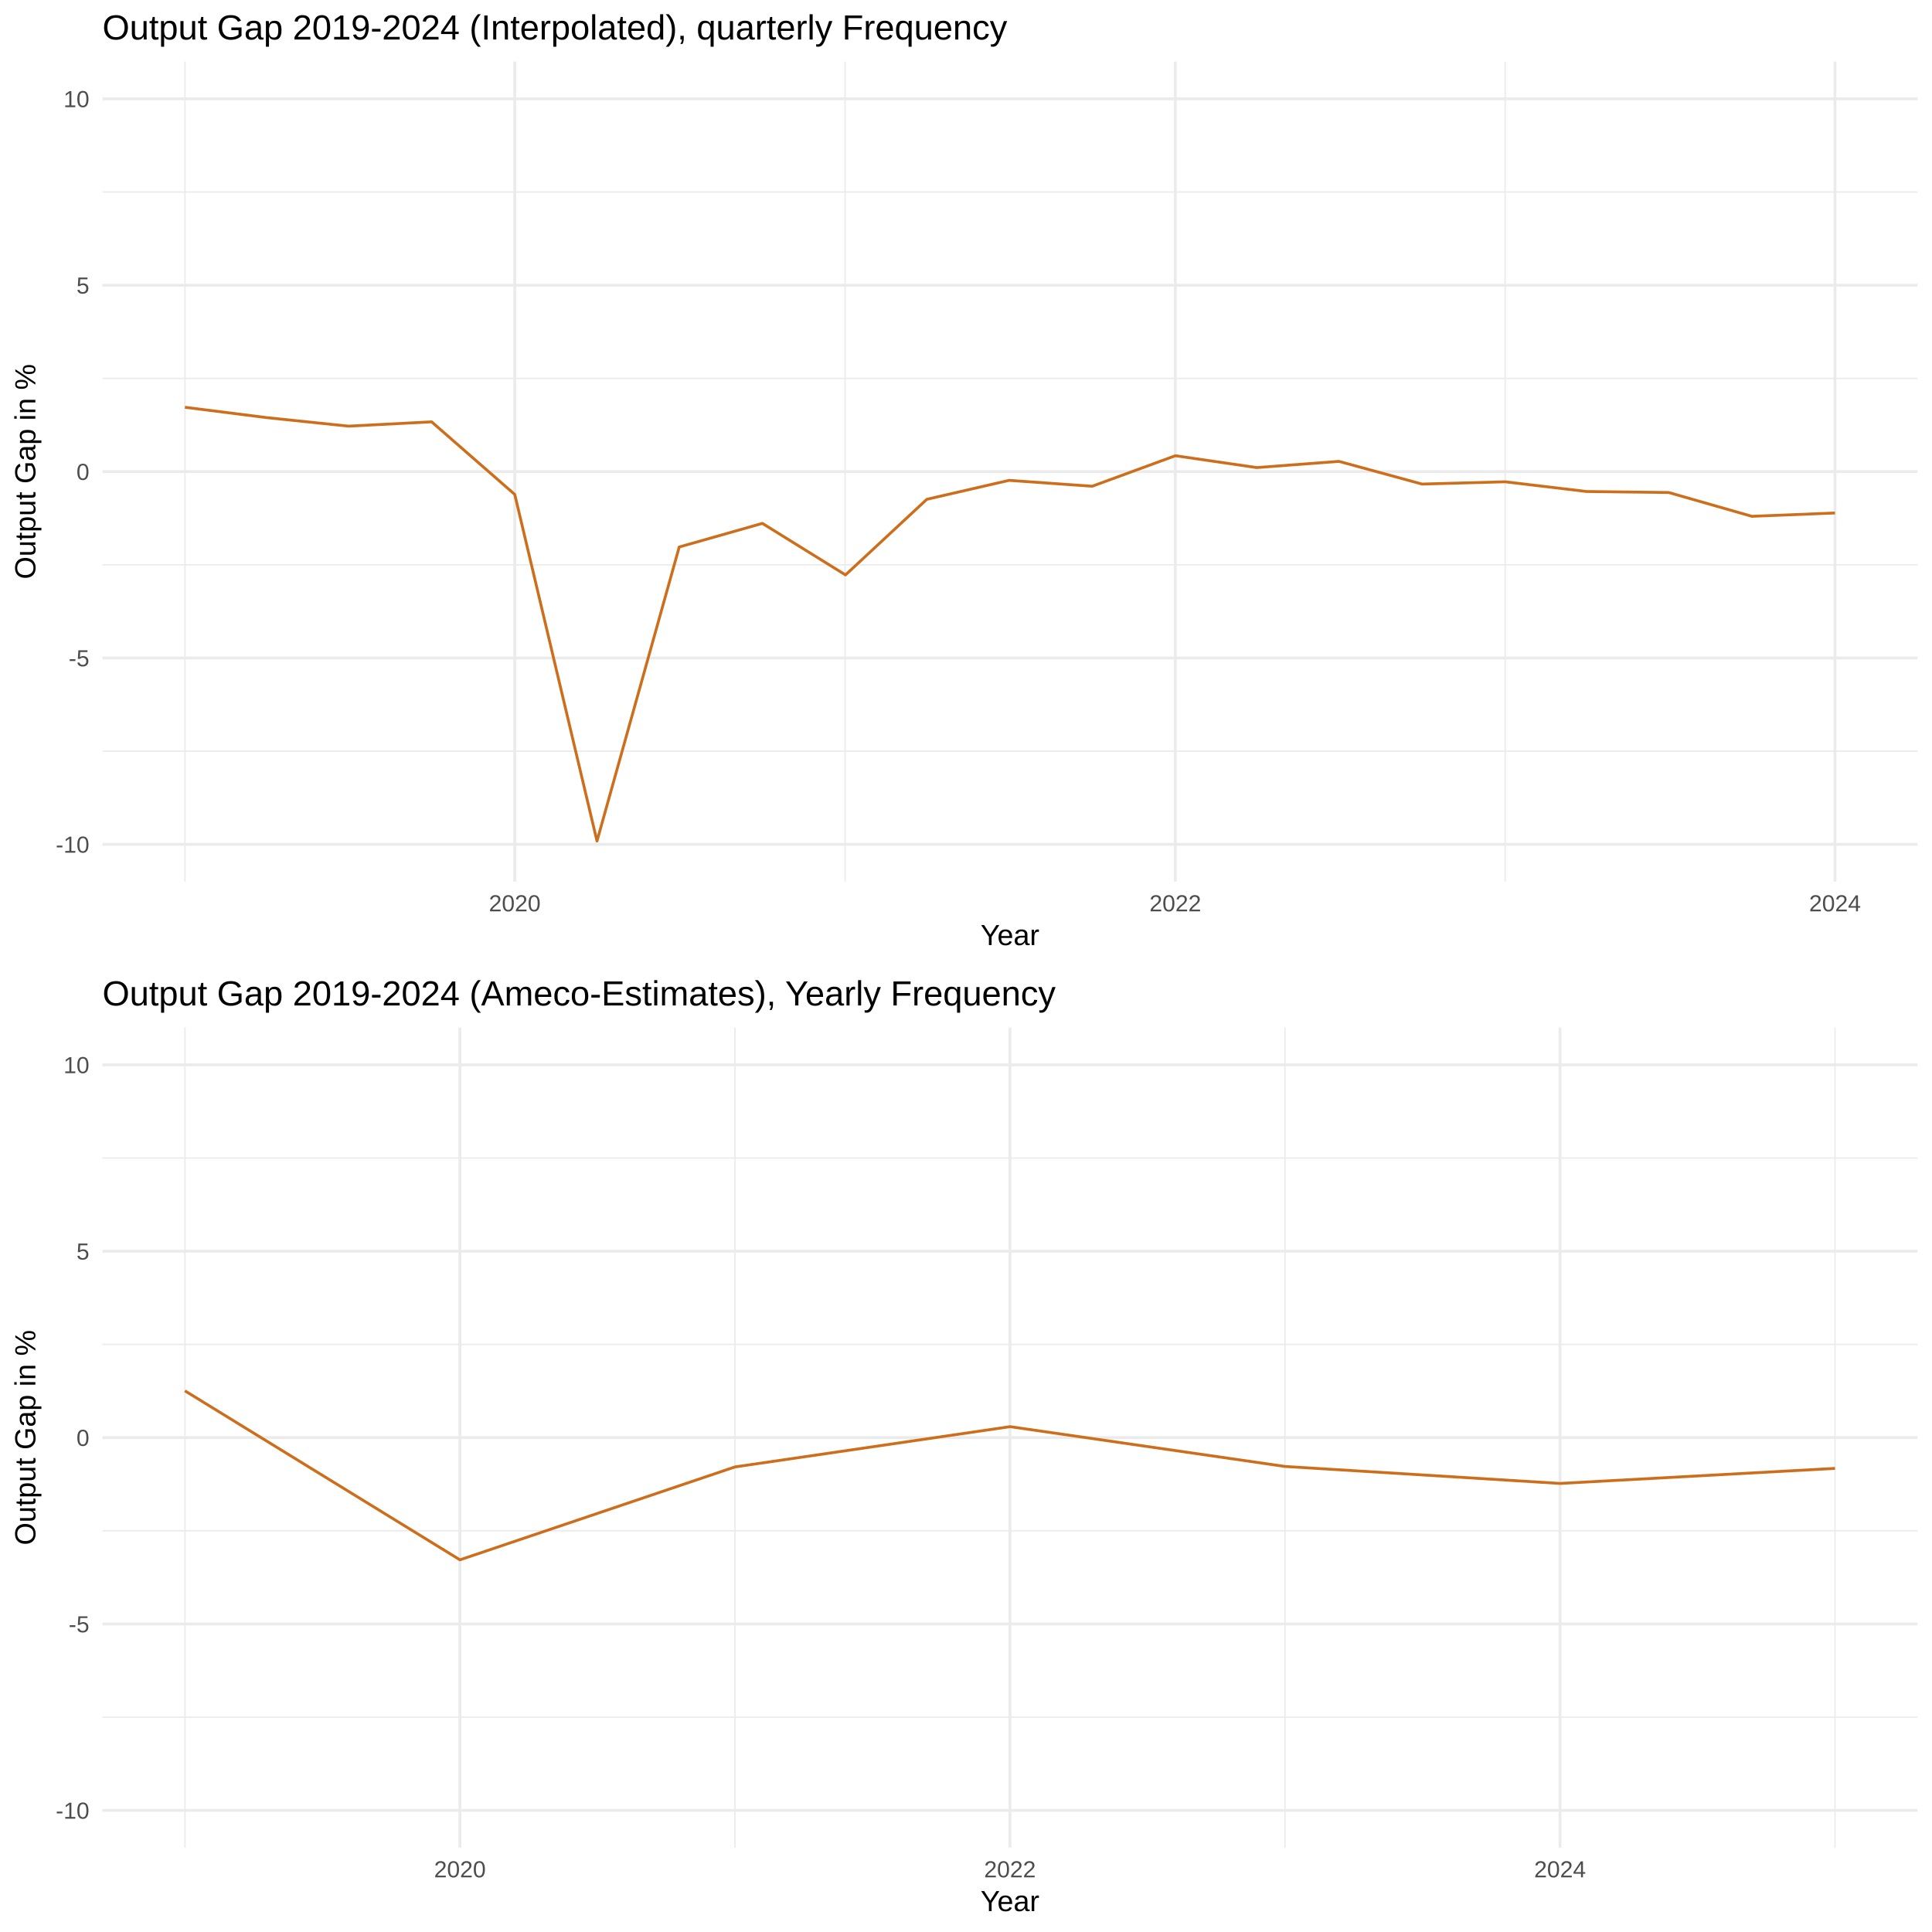
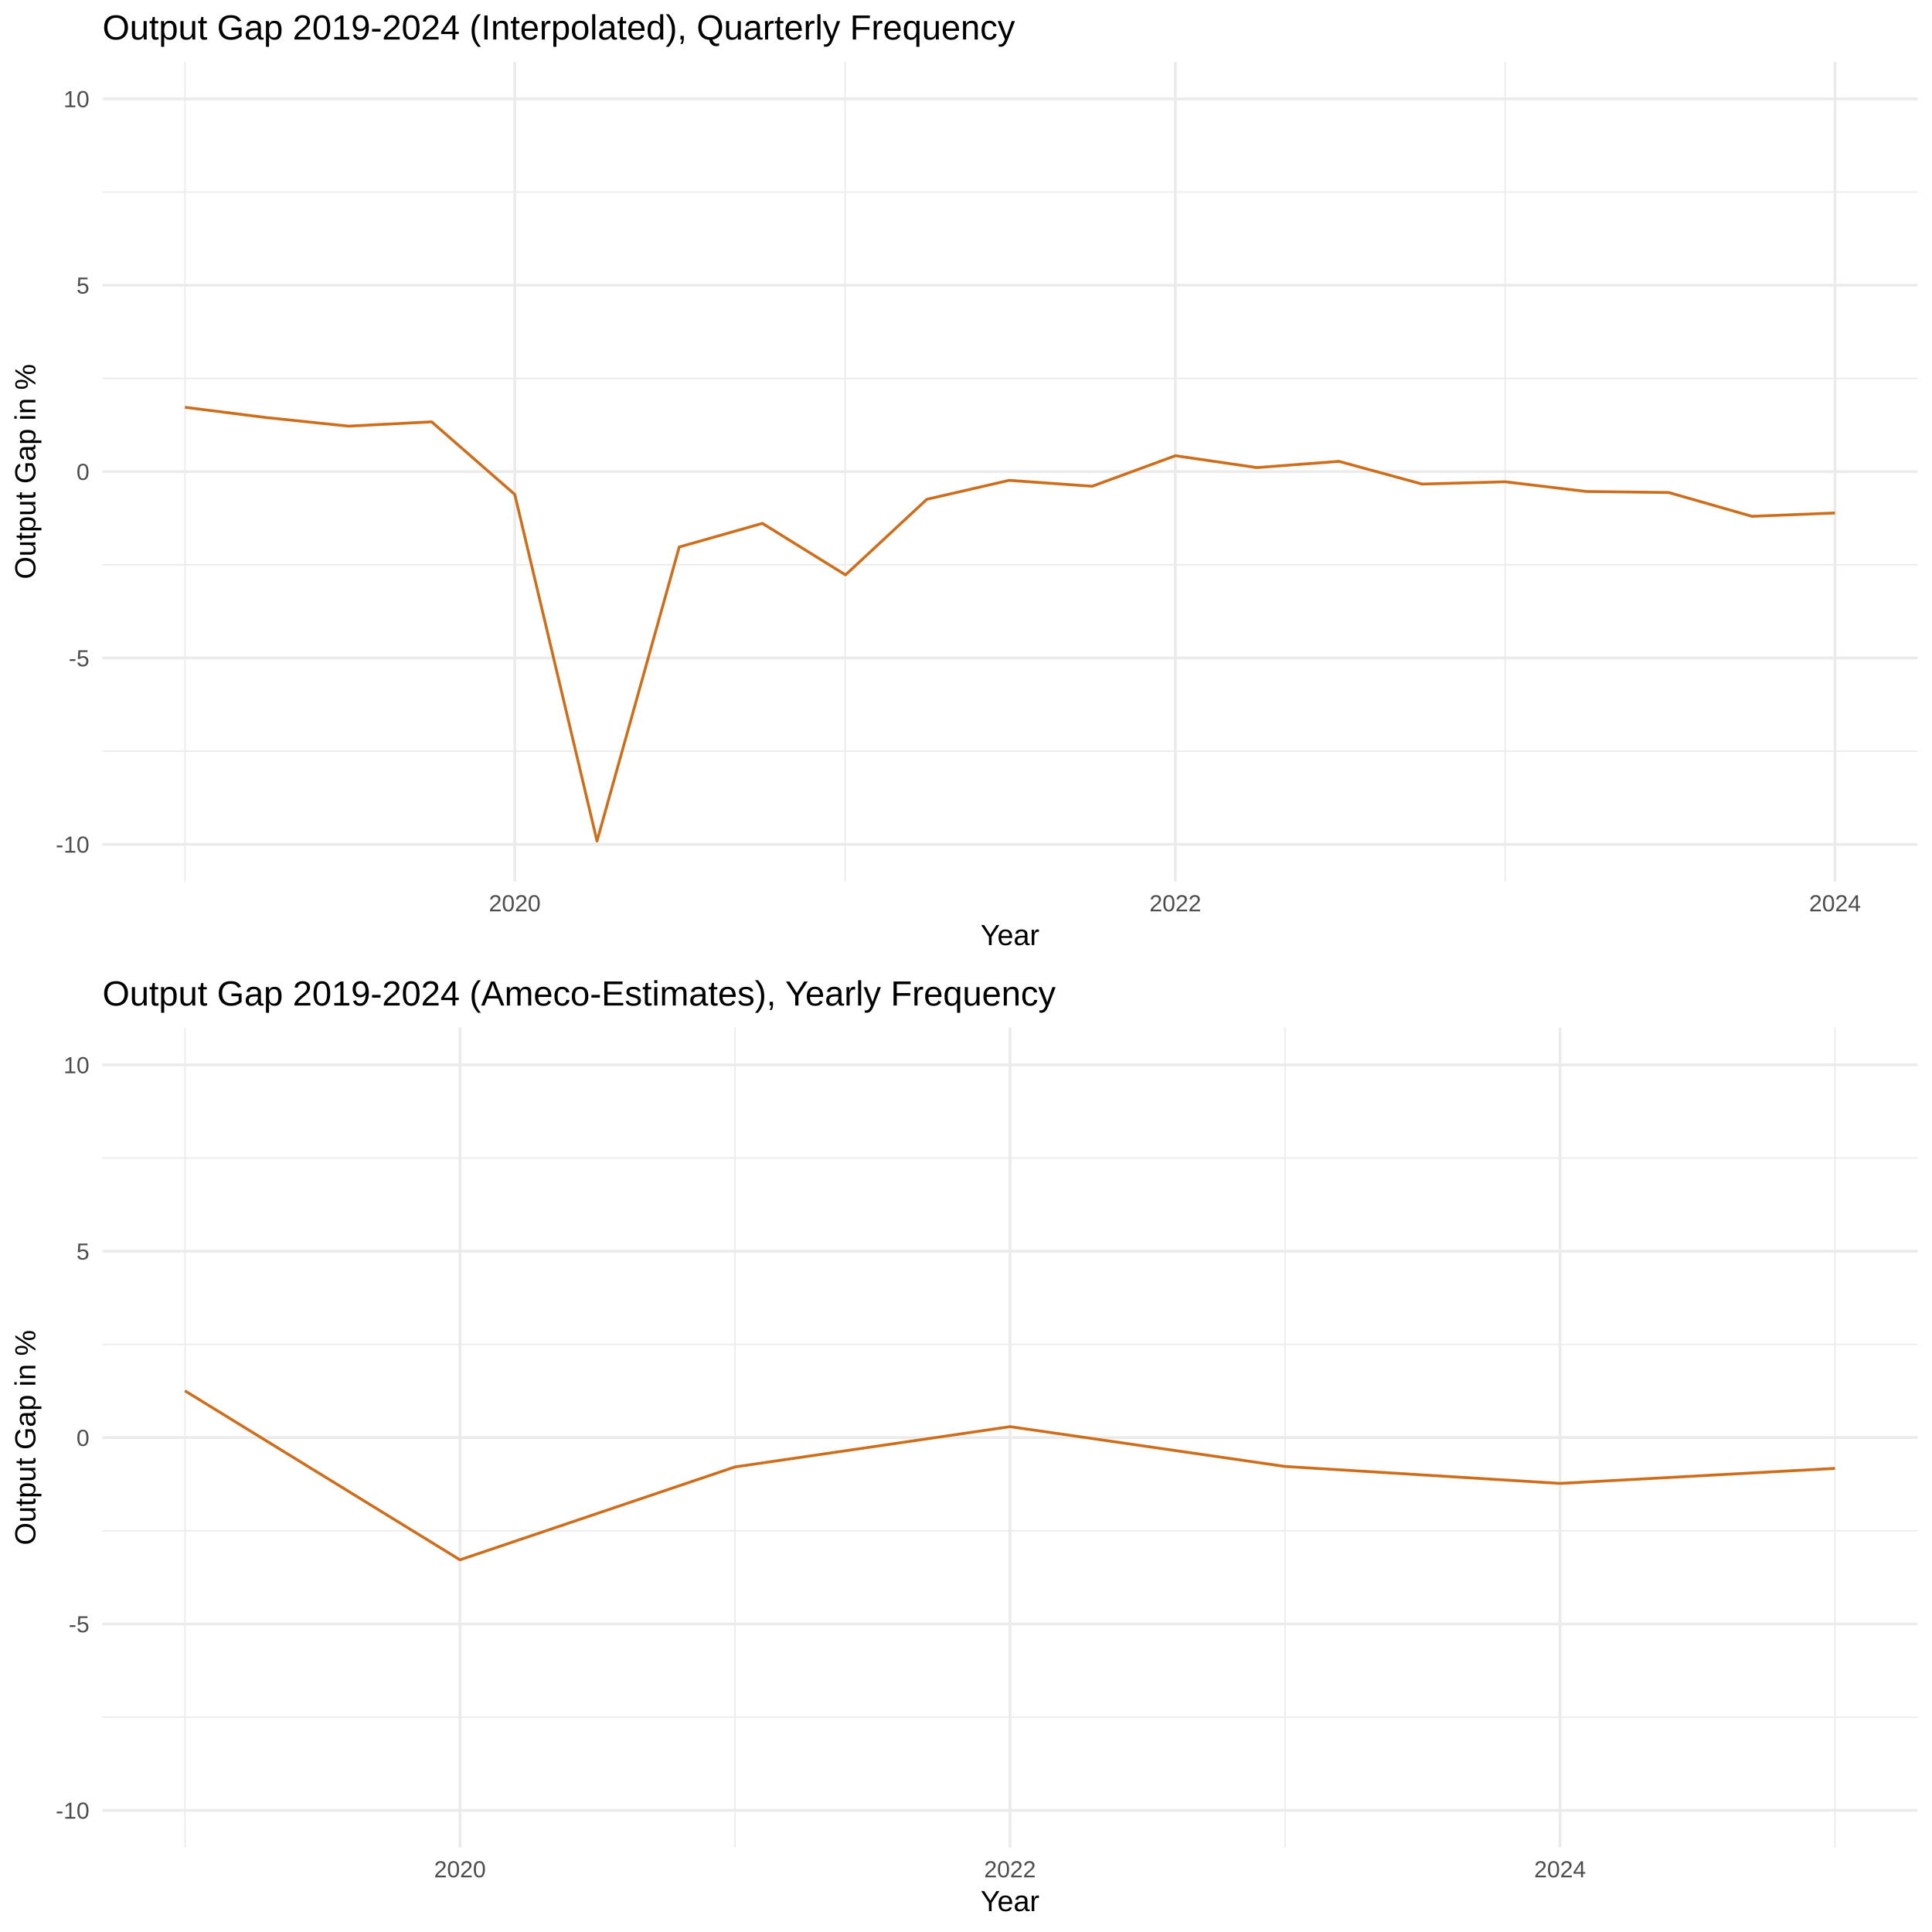
<svg xmlns="http://www.w3.org/2000/svg" class="svglite" width="730.19pt" height="730.19pt" viewBox="0 0 730.19 730.19">
  <defs>
    <style type="text/css">
    .svglite line, .svglite polyline, .svglite polygon, .svglite path, .svglite rect, .svglite circle {
      fill: none;
      stroke: #000000;
      stroke-linecap: round;
      stroke-linejoin: round;
      stroke-miterlimit: 10.00;
    }
    .svglite text {
      white-space: pre;
    }
  </style>
  </defs>
  <rect width="100%" height="100%" style="stroke: none; fill: none;" />
  <defs>
    <clipPath id="cpMC4wMHw3MzAuMTl8MC4wMHw3MzAuMTk=">
      <rect x="0.00" y="0.00" width="730.19" height="730.19" />
    </clipPath>
  </defs>
  <g clip-path="url(#cpMC4wMHw3MzAuMTl8MC4wMHw3MzAuMTk=)">
</g>
  <defs>
    <clipPath id="cpMC4wMHw3MzAuMTl8MC4wMHwzNjUuMTA=">
      <rect x="0.00" y="0.00" width="730.19" height="365.10" />
    </clipPath>
  </defs>
  <g clip-path="url(#cpMC4wMHw3MzAuMTl8MC4wMHwzNjUuMTA=)">
</g>
  <g clip-path="url(#cpMC4wMHw3MzAuMTl8MC4wMHw3MzAuMTk=)">
</g>
  <defs>
-     <clipPath id="cpMzguNzF8NzI0LjcyfDIzLjI3fDMzMy4yMQ==">
-       <rect x="38.71" y="23.27" width="686.00" height="309.94" />
+     <clipPath id="cpMzguNzN8NzI0LjcyfDIzLjI4fDMzMy4xOQ==">
+       <rect x="38.73" y="23.28" width="685.99" height="309.91" />
    </clipPath>
  </defs>
-   <g clip-path="url(#cpMzguNzF8NzI0LjcyfDIzLjI3fDMzMy4yMQ==)">
-     <polyline points="38.71,283.90 724.72,283.90 " style="stroke-width: 0.53; stroke: #EBEBEB; stroke-linecap: butt;" />
-     <polyline points="38.71,213.46 724.72,213.46 " style="stroke-width: 0.53; stroke: #EBEBEB; stroke-linecap: butt;" />
-     <polyline points="38.71,143.02 724.72,143.02 " style="stroke-width: 0.53; stroke: #EBEBEB; stroke-linecap: butt;" />
-     <polyline points="38.71,72.57 724.72,72.57 " style="stroke-width: 0.53; stroke: #EBEBEB; stroke-linecap: butt;" />
-     <polyline points="69.89,333.21 69.89,23.27 " style="stroke-width: 0.53; stroke: #EBEBEB; stroke-linecap: butt;" />
-     <polyline points="319.38,333.21 319.38,23.27 " style="stroke-width: 0.53; stroke: #EBEBEB; stroke-linecap: butt;" />
-     <polyline points="568.87,333.21 568.87,23.27 " style="stroke-width: 0.53; stroke: #EBEBEB; stroke-linecap: butt;" />
-     <polyline points="38.71,319.12 724.72,319.12 " style="stroke-width: 1.07; stroke: #EBEBEB; stroke-linecap: butt;" />
-     <polyline points="38.71,248.68 724.72,248.68 " style="stroke-width: 1.07; stroke: #EBEBEB; stroke-linecap: butt;" />
-     <polyline points="38.71,178.24 724.72,178.24 " style="stroke-width: 1.07; stroke: #EBEBEB; stroke-linecap: butt;" />
-     <polyline points="38.71,107.80 724.72,107.80 " style="stroke-width: 1.07; stroke: #EBEBEB; stroke-linecap: butt;" />
-     <polyline points="38.71,37.35 724.72,37.35 " style="stroke-width: 1.07; stroke: #EBEBEB; stroke-linecap: butt;" />
-     <polyline points="194.55,333.21 194.55,23.27 " style="stroke-width: 1.07; stroke: #EBEBEB; stroke-linecap: butt;" />
-     <polyline points="444.21,333.21 444.21,23.27 " style="stroke-width: 1.07; stroke: #EBEBEB; stroke-linecap: butt;" />
-     <polyline points="693.53,333.21 693.53,23.27 " style="stroke-width: 1.07; stroke: #EBEBEB; stroke-linecap: butt;" />
-     <polyline points="69.89,153.93 100.63,157.82 131.71,161.06 163.13,159.43 194.55,186.87 225.63,317.88 256.71,206.73 288.13,197.81 319.55,217.29 350.29,188.71 381.37,181.55 412.79,183.77 444.21,172.24 474.95,176.72 506.03,174.37 537.45,182.95 568.87,182.09 599.61,185.76 630.69,186.14 662.11,195.14 693.53,193.88 " style="stroke-width: 1.07; stroke: #CC6E1B; stroke-linecap: butt;" />
+   <g clip-path="url(#cpMzguNzN8NzI0LjcyfDIzLjI4fDMzMy4xOQ==)">
+     <polyline points="38.73,283.89 724.72,283.89 " style="stroke-width: 0.53; stroke: #EBEBEB; stroke-linecap: butt;" />
+     <polyline points="38.73,213.45 724.72,213.45 " style="stroke-width: 0.53; stroke: #EBEBEB; stroke-linecap: butt;" />
+     <polyline points="38.73,143.02 724.72,143.02 " style="stroke-width: 0.53; stroke: #EBEBEB; stroke-linecap: butt;" />
+     <polyline points="38.73,72.58 724.72,72.58 " style="stroke-width: 0.53; stroke: #EBEBEB; stroke-linecap: butt;" />
+     <polyline points="69.91,333.19 69.91,23.28 " style="stroke-width: 0.53; stroke: #EBEBEB; stroke-linecap: butt;" />
+     <polyline points="319.39,333.19 319.39,23.28 " style="stroke-width: 0.53; stroke: #EBEBEB; stroke-linecap: butt;" />
+     <polyline points="568.88,333.19 568.88,23.28 " style="stroke-width: 0.53; stroke: #EBEBEB; stroke-linecap: butt;" />
+     <polyline points="38.73,319.11 724.72,319.11 " style="stroke-width: 1.07; stroke: #EBEBEB; stroke-linecap: butt;" />
+     <polyline points="38.73,248.67 724.72,248.67 " style="stroke-width: 1.07; stroke: #EBEBEB; stroke-linecap: butt;" />
+     <polyline points="38.73,178.24 724.72,178.24 " style="stroke-width: 1.07; stroke: #EBEBEB; stroke-linecap: butt;" />
+     <polyline points="38.73,107.80 724.72,107.80 " style="stroke-width: 1.07; stroke: #EBEBEB; stroke-linecap: butt;" />
+     <polyline points="38.73,37.37 724.72,37.37 " style="stroke-width: 1.07; stroke: #EBEBEB; stroke-linecap: butt;" />
+     <polyline points="194.56,333.19 194.56,23.28 " style="stroke-width: 1.07; stroke: #EBEBEB; stroke-linecap: butt;" />
+     <polyline points="444.22,333.19 444.22,23.28 " style="stroke-width: 1.07; stroke: #EBEBEB; stroke-linecap: butt;" />
+     <polyline points="693.53,333.19 693.53,23.28 " style="stroke-width: 1.07; stroke: #EBEBEB; stroke-linecap: butt;" />
+     <polyline points="69.91,153.94 100.64,157.82 131.72,161.06 163.14,159.43 194.56,186.87 225.64,317.87 256.72,206.73 288.14,197.81 319.56,217.28 350.30,188.71 381.38,181.55 412.80,183.77 444.22,172.24 474.96,176.72 506.04,174.37 537.46,182.95 568.88,182.09 599.61,185.76 630.69,186.14 662.11,195.14 693.53,193.88 " style="stroke-width: 1.07; stroke: #CC6E1B; stroke-linecap: butt;" />
  </g>
  <g clip-path="url(#cpMC4wMHw3MzAuMTl8MC4wMHw3MzAuMTk=)">
-     <text x="33.78" y="322.27" text-anchor="end" style="font-size: 8.80px;fill: #4D4D4D; font-family: &quot;Arial&quot;;" textLength="12.72px" lengthAdjust="spacingAndGlyphs">-10</text>
-     <text x="33.78" y="251.83" text-anchor="end" style="font-size: 8.80px;fill: #4D4D4D; font-family: &quot;Arial&quot;;" textLength="7.83px" lengthAdjust="spacingAndGlyphs">-5</text>
-     <text x="33.78" y="181.39" text-anchor="end" style="font-size: 8.80px;fill: #4D4D4D; font-family: &quot;Arial&quot;;" textLength="4.90px" lengthAdjust="spacingAndGlyphs">0</text>
-     <text x="33.78" y="110.95" text-anchor="end" style="font-size: 8.80px;fill: #4D4D4D; font-family: &quot;Arial&quot;;" textLength="4.90px" lengthAdjust="spacingAndGlyphs">5</text>
-     <text x="33.78" y="40.50" text-anchor="end" style="font-size: 8.80px;fill: #4D4D4D; font-family: &quot;Arial&quot;;" textLength="9.79px" lengthAdjust="spacingAndGlyphs">10</text>
-     <text x="194.55" y="344.44" text-anchor="middle" style="font-size: 8.80px;fill: #4D4D4D; font-family: &quot;Arial&quot;;" textLength="19.58px" lengthAdjust="spacingAndGlyphs">2020</text>
-     <text x="444.21" y="344.44" text-anchor="middle" style="font-size: 8.80px;fill: #4D4D4D; font-family: &quot;Arial&quot;;" textLength="19.58px" lengthAdjust="spacingAndGlyphs">2022</text>
-     <text x="693.53" y="344.44" text-anchor="middle" style="font-size: 8.80px;fill: #4D4D4D; font-family: &quot;Arial&quot;;" textLength="19.58px" lengthAdjust="spacingAndGlyphs">2024</text>
-     <text x="381.71" y="357.20" text-anchor="middle" style="font-size: 11.00px; font-family: &quot;Arial&quot;;" textLength="22.23px" lengthAdjust="spacingAndGlyphs">Year</text>
-     <text transform="translate(13.36,178.24) rotate(-90)" text-anchor="middle" style="font-size: 11.00px; font-family: &quot;Arial&quot;;" textLength="81.37px" lengthAdjust="spacingAndGlyphs">Output Gap in %</text>
-     <text x="38.71" y="14.93" style="font-size: 13.20px; font-family: &quot;Arial&quot;;" textLength="341.71px" lengthAdjust="spacingAndGlyphs">Output Gap 2019-2024 (Interpolated), quarterly Frequency</text>
+     <text x="33.79" y="322.26" text-anchor="end" style="font-size: 8.80px;fill: #4D4D4D; font-family: &quot;Arial&quot;;" textLength="12.72px" lengthAdjust="spacingAndGlyphs">-10</text>
+     <text x="33.79" y="251.83" text-anchor="end" style="font-size: 8.80px;fill: #4D4D4D; font-family: &quot;Arial&quot;;" textLength="7.83px" lengthAdjust="spacingAndGlyphs">-5</text>
+     <text x="33.79" y="181.39" text-anchor="end" style="font-size: 8.80px;fill: #4D4D4D; font-family: &quot;Arial&quot;;" textLength="4.90px" lengthAdjust="spacingAndGlyphs">0</text>
+     <text x="33.79" y="110.96" text-anchor="end" style="font-size: 8.80px;fill: #4D4D4D; font-family: &quot;Arial&quot;;" textLength="4.90px" lengthAdjust="spacingAndGlyphs">5</text>
+     <text x="33.79" y="40.52" text-anchor="end" style="font-size: 8.80px;fill: #4D4D4D; font-family: &quot;Arial&quot;;" textLength="9.79px" lengthAdjust="spacingAndGlyphs">10</text>
+     <text x="194.56" y="344.43" text-anchor="middle" style="font-size: 8.80px;fill: #4D4D4D; font-family: &quot;Arial&quot;;" textLength="19.58px" lengthAdjust="spacingAndGlyphs">2020</text>
+     <text x="444.22" y="344.43" text-anchor="middle" style="font-size: 8.80px;fill: #4D4D4D; font-family: &quot;Arial&quot;;" textLength="19.58px" lengthAdjust="spacingAndGlyphs">2022</text>
+     <text x="693.53" y="344.43" text-anchor="middle" style="font-size: 8.80px;fill: #4D4D4D; font-family: &quot;Arial&quot;;" textLength="19.58px" lengthAdjust="spacingAndGlyphs">2024</text>
+     <text x="381.72" y="357.20" text-anchor="middle" style="font-size: 11.00px; font-family: &quot;Arial&quot;;" textLength="23.24px" lengthAdjust="spacingAndGlyphs">Year</text>
+     <text transform="translate(13.37,178.24) rotate(-90)" text-anchor="middle" style="font-size: 11.00px; font-family: &quot;Arial&quot;;" textLength="81.31px" lengthAdjust="spacingAndGlyphs">Output Gap in %</text>
+     <text x="38.73" y="14.94" style="font-size: 13.20px; font-family: &quot;Arial&quot;;" textLength="344.64px" lengthAdjust="spacingAndGlyphs">Output Gap 2019-2024 (Interpolated), Quarterly Frequency</text>
  </g>
  <defs>
    <clipPath id="cpMC4wMHw3MzAuMTl8MzY1LjEwfDczMC4xOQ==">
      <rect x="0.00" y="365.10" width="730.19" height="365.10" />
    </clipPath>
  </defs>
  <g clip-path="url(#cpMC4wMHw3MzAuMTl8MzY1LjEwfDczMC4xOQ==)">
</g>
  <g clip-path="url(#cpMC4wMHw3MzAuMTl8MC4wMHw3MzAuMTk=)">
</g>
  <defs>
-     <clipPath id="cpMzguNzF8NzI0LjcyfDM4OC4zNnw2OTguMzE=">
-       <rect x="38.71" y="388.36" width="686.00" height="309.94" />
+     <clipPath id="cpMzguNzN8NzI0LjcyfDM4OC4zOHw2OTguMjk=">
+       <rect x="38.73" y="388.38" width="685.99" height="309.91" />
    </clipPath>
  </defs>
-   <g clip-path="url(#cpMzguNzF8NzI0LjcyfDM4OC4zNnw2OTguMzE=)">
-     <polyline points="38.71,649.00 724.72,649.00 " style="stroke-width: 0.53; stroke: #EBEBEB; stroke-linecap: butt;" />
-     <polyline points="38.71,578.55 724.72,578.55 " style="stroke-width: 0.53; stroke: #EBEBEB; stroke-linecap: butt;" />
-     <polyline points="38.71,508.11 724.72,508.11 " style="stroke-width: 0.53; stroke: #EBEBEB; stroke-linecap: butt;" />
-     <polyline points="38.71,437.67 724.72,437.67 " style="stroke-width: 0.53; stroke: #EBEBEB; stroke-linecap: butt;" />
-     <polyline points="69.89,698.31 69.89,388.36 " style="stroke-width: 0.53; stroke: #EBEBEB; stroke-linecap: butt;" />
-     <polyline points="277.77,698.31 277.77,388.36 " style="stroke-width: 0.53; stroke: #EBEBEB; stroke-linecap: butt;" />
-     <polyline points="485.65,698.31 485.65,388.36 " style="stroke-width: 0.53; stroke: #EBEBEB; stroke-linecap: butt;" />
-     <polyline points="693.53,698.31 693.53,388.36 " style="stroke-width: 0.53; stroke: #EBEBEB; stroke-linecap: butt;" />
-     <polyline points="38.71,684.22 724.72,684.22 " style="stroke-width: 1.07; stroke: #EBEBEB; stroke-linecap: butt;" />
-     <polyline points="38.71,613.78 724.72,613.78 " style="stroke-width: 1.07; stroke: #EBEBEB; stroke-linecap: butt;" />
-     <polyline points="38.71,543.33 724.72,543.33 " style="stroke-width: 1.07; stroke: #EBEBEB; stroke-linecap: butt;" />
-     <polyline points="38.71,472.89 724.72,472.89 " style="stroke-width: 1.07; stroke: #EBEBEB; stroke-linecap: butt;" />
-     <polyline points="38.71,402.45 724.72,402.45 " style="stroke-width: 1.07; stroke: #EBEBEB; stroke-linecap: butt;" />
-     <polyline points="173.83,698.31 173.83,388.36 " style="stroke-width: 1.07; stroke: #EBEBEB; stroke-linecap: butt;" />
-     <polyline points="381.71,698.31 381.71,388.36 " style="stroke-width: 1.07; stroke: #EBEBEB; stroke-linecap: butt;" />
-     <polyline points="589.59,698.31 589.59,388.36 " style="stroke-width: 1.07; stroke: #EBEBEB; stroke-linecap: butt;" />
-     <polyline points="69.89,525.66 173.83,589.53 277.77,554.42 381.71,539.20 485.65,554.24 589.59,560.66 693.53,554.97 " style="stroke-width: 1.07; stroke: #CC6E1B; stroke-linecap: butt;" />
+   <g clip-path="url(#cpMzguNzN8NzI0LjcyfDM4OC4zOHw2OTguMjk=)">
+     <polyline points="38.73,648.99 724.72,648.99 " style="stroke-width: 0.53; stroke: #EBEBEB; stroke-linecap: butt;" />
+     <polyline points="38.73,578.55 724.72,578.55 " style="stroke-width: 0.53; stroke: #EBEBEB; stroke-linecap: butt;" />
+     <polyline points="38.73,508.12 724.72,508.12 " style="stroke-width: 0.53; stroke: #EBEBEB; stroke-linecap: butt;" />
+     <polyline points="38.73,437.68 724.72,437.68 " style="stroke-width: 0.53; stroke: #EBEBEB; stroke-linecap: butt;" />
+     <polyline points="69.91,698.29 69.91,388.38 " style="stroke-width: 0.53; stroke: #EBEBEB; stroke-linecap: butt;" />
+     <polyline points="277.78,698.29 277.78,388.38 " style="stroke-width: 0.53; stroke: #EBEBEB; stroke-linecap: butt;" />
+     <polyline points="485.66,698.29 485.66,388.38 " style="stroke-width: 0.53; stroke: #EBEBEB; stroke-linecap: butt;" />
+     <polyline points="693.53,698.29 693.53,388.38 " style="stroke-width: 0.53; stroke: #EBEBEB; stroke-linecap: butt;" />
+     <polyline points="38.73,684.20 724.72,684.20 " style="stroke-width: 1.07; stroke: #EBEBEB; stroke-linecap: butt;" />
+     <polyline points="38.73,613.77 724.72,613.77 " style="stroke-width: 1.07; stroke: #EBEBEB; stroke-linecap: butt;" />
+     <polyline points="38.73,543.33 724.72,543.33 " style="stroke-width: 1.07; stroke: #EBEBEB; stroke-linecap: butt;" />
+     <polyline points="38.73,472.90 724.72,472.90 " style="stroke-width: 1.07; stroke: #EBEBEB; stroke-linecap: butt;" />
+     <polyline points="38.73,402.46 724.72,402.46 " style="stroke-width: 1.07; stroke: #EBEBEB; stroke-linecap: butt;" />
+     <polyline points="173.84,698.29 173.84,388.38 " style="stroke-width: 1.07; stroke: #EBEBEB; stroke-linecap: butt;" />
+     <polyline points="381.72,698.29 381.72,388.38 " style="stroke-width: 1.07; stroke: #EBEBEB; stroke-linecap: butt;" />
+     <polyline points="589.60,698.29 589.60,388.38 " style="stroke-width: 1.07; stroke: #EBEBEB; stroke-linecap: butt;" />
+     <polyline points="69.91,525.66 173.84,589.53 277.78,554.42 381.72,539.20 485.66,554.24 589.60,560.65 693.53,554.97 " style="stroke-width: 1.07; stroke: #CC6E1B; stroke-linecap: butt;" />
  </g>
  <g clip-path="url(#cpMC4wMHw3MzAuMTl8MC4wMHw3MzAuMTk=)">
-     <text x="33.78" y="687.37" text-anchor="end" style="font-size: 8.80px;fill: #4D4D4D; font-family: &quot;Arial&quot;;" textLength="12.72px" lengthAdjust="spacingAndGlyphs">-10</text>
-     <text x="33.78" y="616.93" text-anchor="end" style="font-size: 8.80px;fill: #4D4D4D; font-family: &quot;Arial&quot;;" textLength="7.83px" lengthAdjust="spacingAndGlyphs">-5</text>
-     <text x="33.78" y="546.48" text-anchor="end" style="font-size: 8.80px;fill: #4D4D4D; font-family: &quot;Arial&quot;;" textLength="4.90px" lengthAdjust="spacingAndGlyphs">0</text>
-     <text x="33.78" y="476.04" text-anchor="end" style="font-size: 8.80px;fill: #4D4D4D; font-family: &quot;Arial&quot;;" textLength="4.90px" lengthAdjust="spacingAndGlyphs">5</text>
-     <text x="33.78" y="405.60" text-anchor="end" style="font-size: 8.80px;fill: #4D4D4D; font-family: &quot;Arial&quot;;" textLength="9.79px" lengthAdjust="spacingAndGlyphs">10</text>
-     <text x="173.83" y="709.54" text-anchor="middle" style="font-size: 8.80px;fill: #4D4D4D; font-family: &quot;Arial&quot;;" textLength="19.58px" lengthAdjust="spacingAndGlyphs">2020</text>
-     <text x="381.71" y="709.54" text-anchor="middle" style="font-size: 8.80px;fill: #4D4D4D; font-family: &quot;Arial&quot;;" textLength="19.58px" lengthAdjust="spacingAndGlyphs">2022</text>
-     <text x="589.59" y="709.54" text-anchor="middle" style="font-size: 8.80px;fill: #4D4D4D; font-family: &quot;Arial&quot;;" textLength="19.58px" lengthAdjust="spacingAndGlyphs">2024</text>
-     <text x="381.71" y="722.30" text-anchor="middle" style="font-size: 11.00px; font-family: &quot;Arial&quot;;" textLength="22.23px" lengthAdjust="spacingAndGlyphs">Year</text>
-     <text transform="translate(13.36,543.33) rotate(-90)" text-anchor="middle" style="font-size: 11.00px; font-family: &quot;Arial&quot;;" textLength="81.37px" lengthAdjust="spacingAndGlyphs">Output Gap in %</text>
-     <text x="38.71" y="380.02" style="font-size: 13.20px; font-family: &quot;Arial&quot;;" textLength="360.01px" lengthAdjust="spacingAndGlyphs">Output Gap 2019-2024 (Ameco-Estimates), Yearly Frequency</text>
+     <text x="33.79" y="687.36" text-anchor="end" style="font-size: 8.80px;fill: #4D4D4D; font-family: &quot;Arial&quot;;" textLength="12.72px" lengthAdjust="spacingAndGlyphs">-10</text>
+     <text x="33.79" y="616.92" text-anchor="end" style="font-size: 8.80px;fill: #4D4D4D; font-family: &quot;Arial&quot;;" textLength="7.83px" lengthAdjust="spacingAndGlyphs">-5</text>
+     <text x="33.79" y="546.49" text-anchor="end" style="font-size: 8.80px;fill: #4D4D4D; font-family: &quot;Arial&quot;;" textLength="4.90px" lengthAdjust="spacingAndGlyphs">0</text>
+     <text x="33.79" y="476.05" text-anchor="end" style="font-size: 8.80px;fill: #4D4D4D; font-family: &quot;Arial&quot;;" textLength="4.90px" lengthAdjust="spacingAndGlyphs">5</text>
+     <text x="33.79" y="405.62" text-anchor="end" style="font-size: 8.80px;fill: #4D4D4D; font-family: &quot;Arial&quot;;" textLength="9.79px" lengthAdjust="spacingAndGlyphs">10</text>
+     <text x="173.84" y="709.53" text-anchor="middle" style="font-size: 8.80px;fill: #4D4D4D; font-family: &quot;Arial&quot;;" textLength="19.58px" lengthAdjust="spacingAndGlyphs">2020</text>
+     <text x="381.72" y="709.53" text-anchor="middle" style="font-size: 8.80px;fill: #4D4D4D; font-family: &quot;Arial&quot;;" textLength="19.58px" lengthAdjust="spacingAndGlyphs">2022</text>
+     <text x="589.60" y="709.53" text-anchor="middle" style="font-size: 8.80px;fill: #4D4D4D; font-family: &quot;Arial&quot;;" textLength="19.58px" lengthAdjust="spacingAndGlyphs">2024</text>
+     <text x="381.72" y="722.30" text-anchor="middle" style="font-size: 11.00px; font-family: &quot;Arial&quot;;" textLength="23.24px" lengthAdjust="spacingAndGlyphs">Year</text>
+     <text transform="translate(13.37,543.33) rotate(-90)" text-anchor="middle" style="font-size: 11.00px; font-family: &quot;Arial&quot;;" textLength="81.31px" lengthAdjust="spacingAndGlyphs">Output Gap in %</text>
+     <text x="38.73" y="380.04" style="font-size: 13.20px; font-family: &quot;Arial&quot;;" textLength="361.46px" lengthAdjust="spacingAndGlyphs">Output Gap 2019-2024 (Ameco-Estimates), Yearly Frequency</text>
  </g>
</svg>
